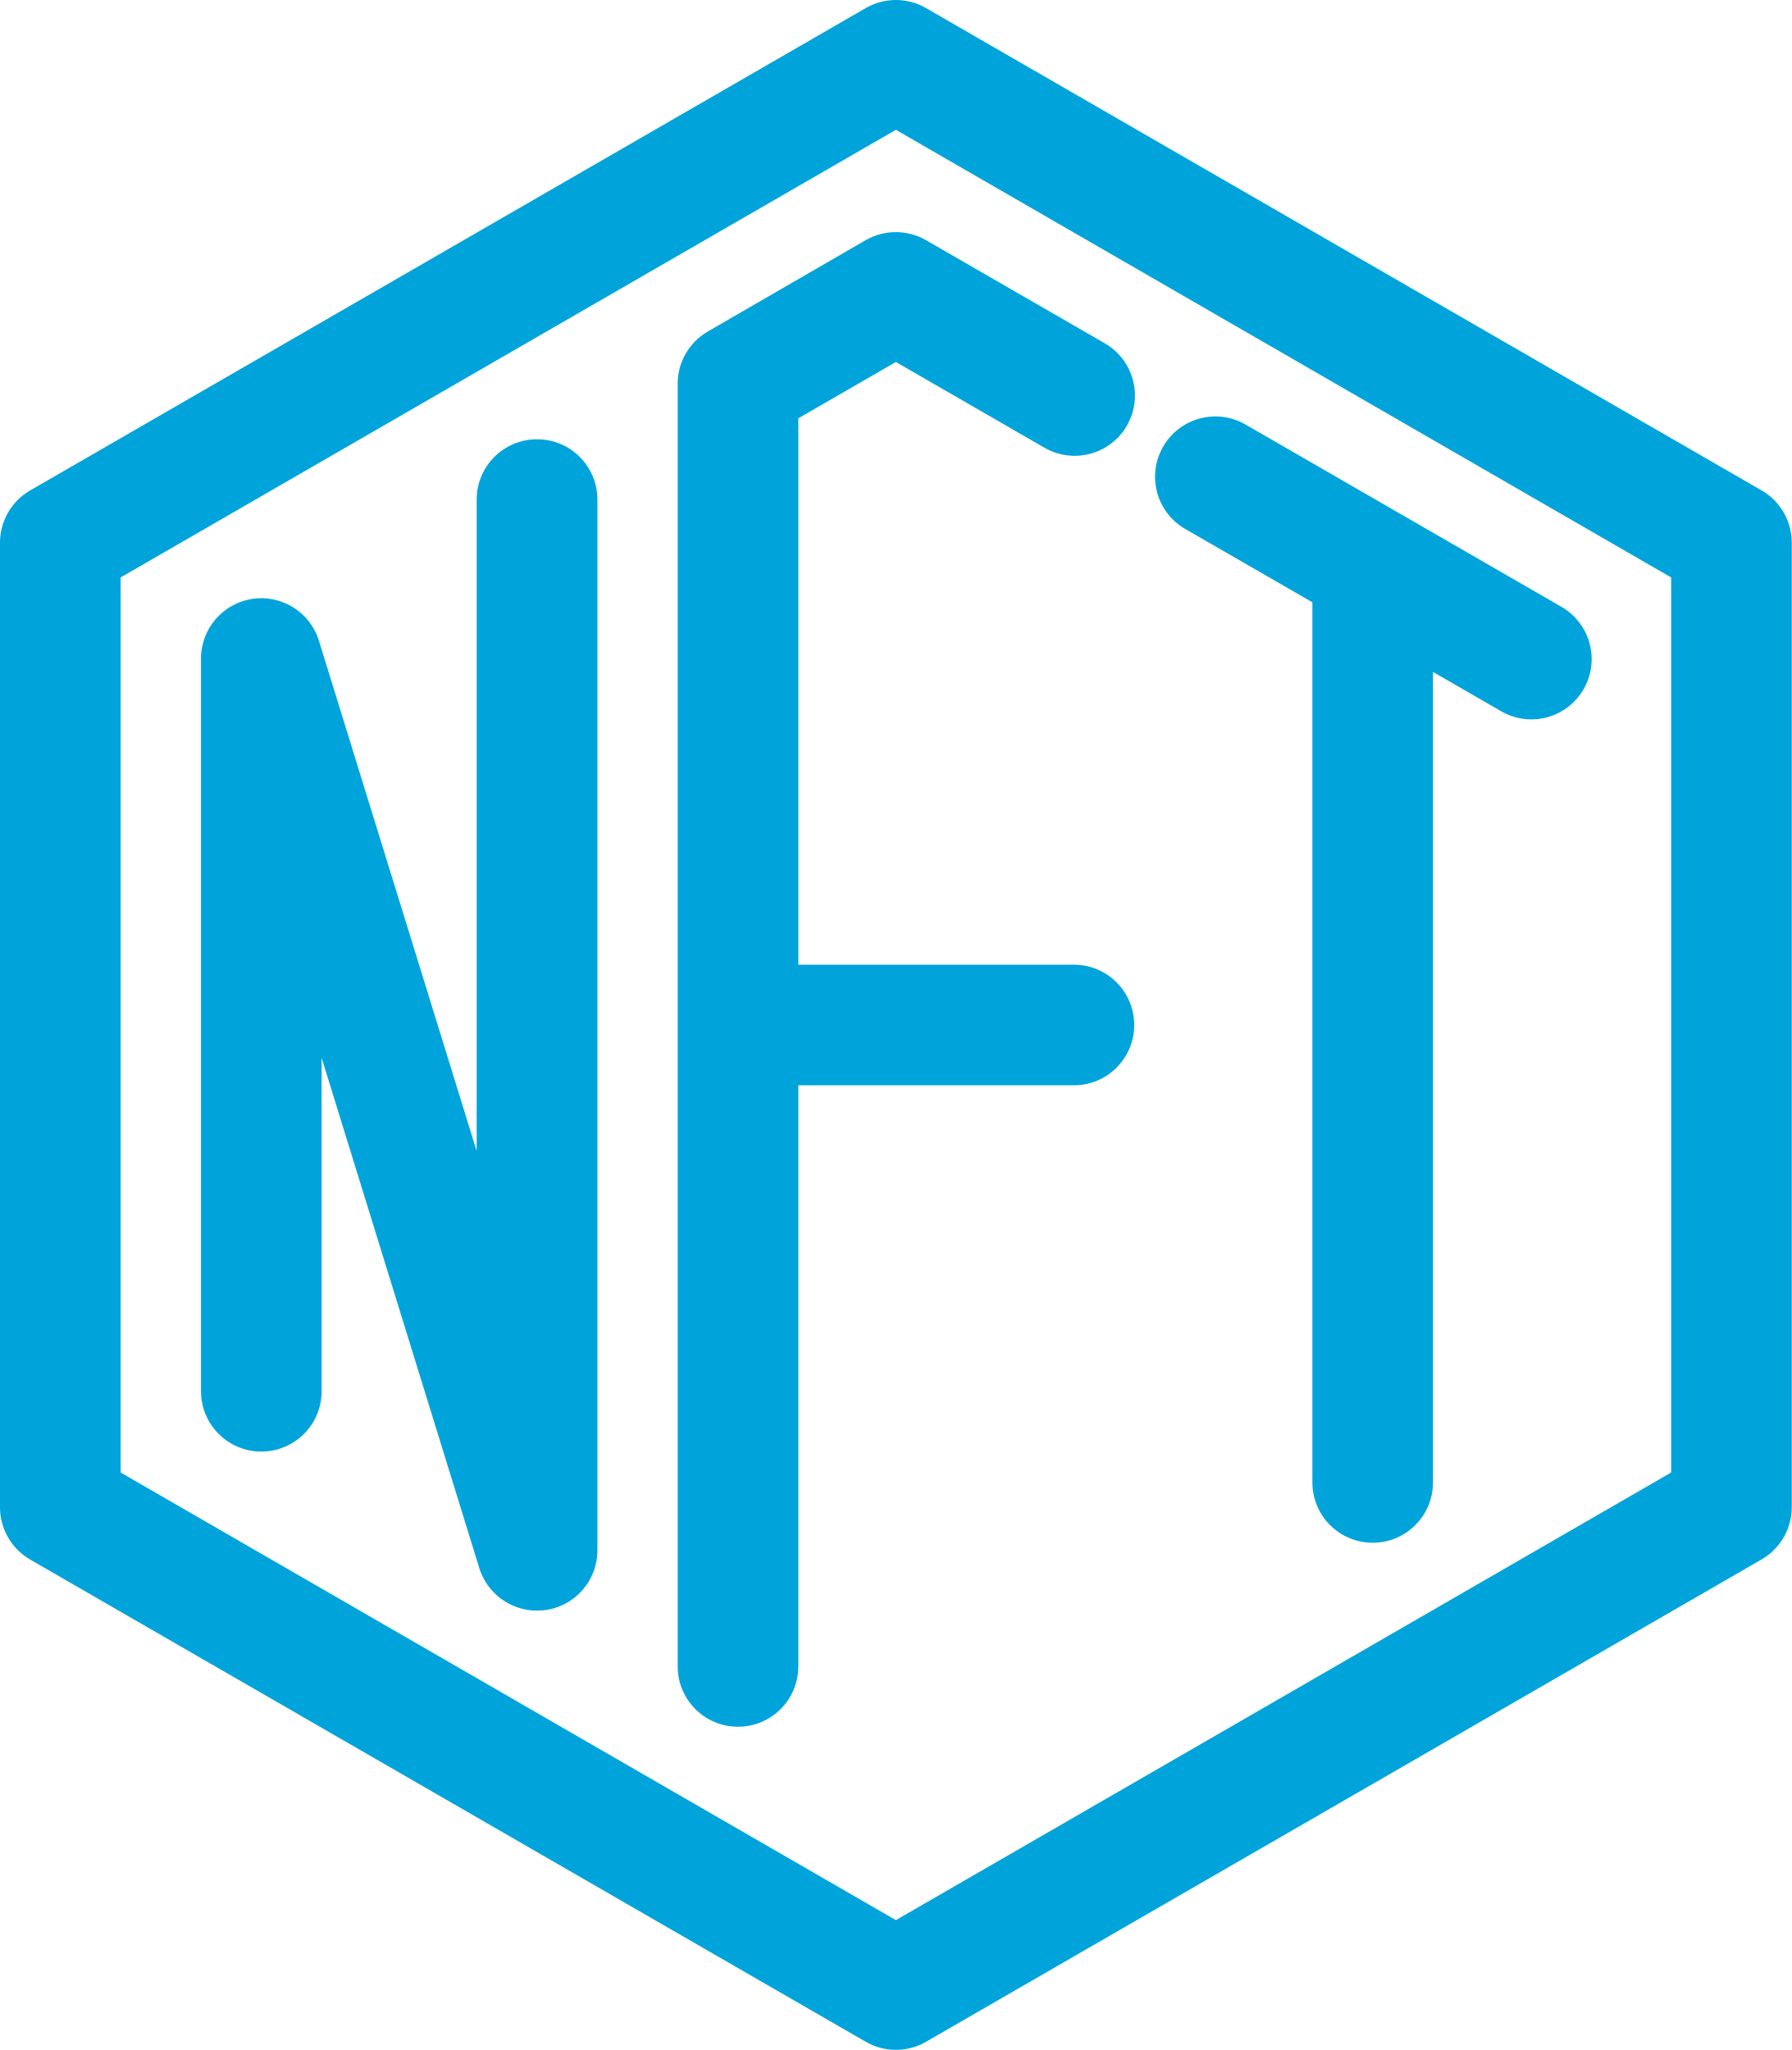
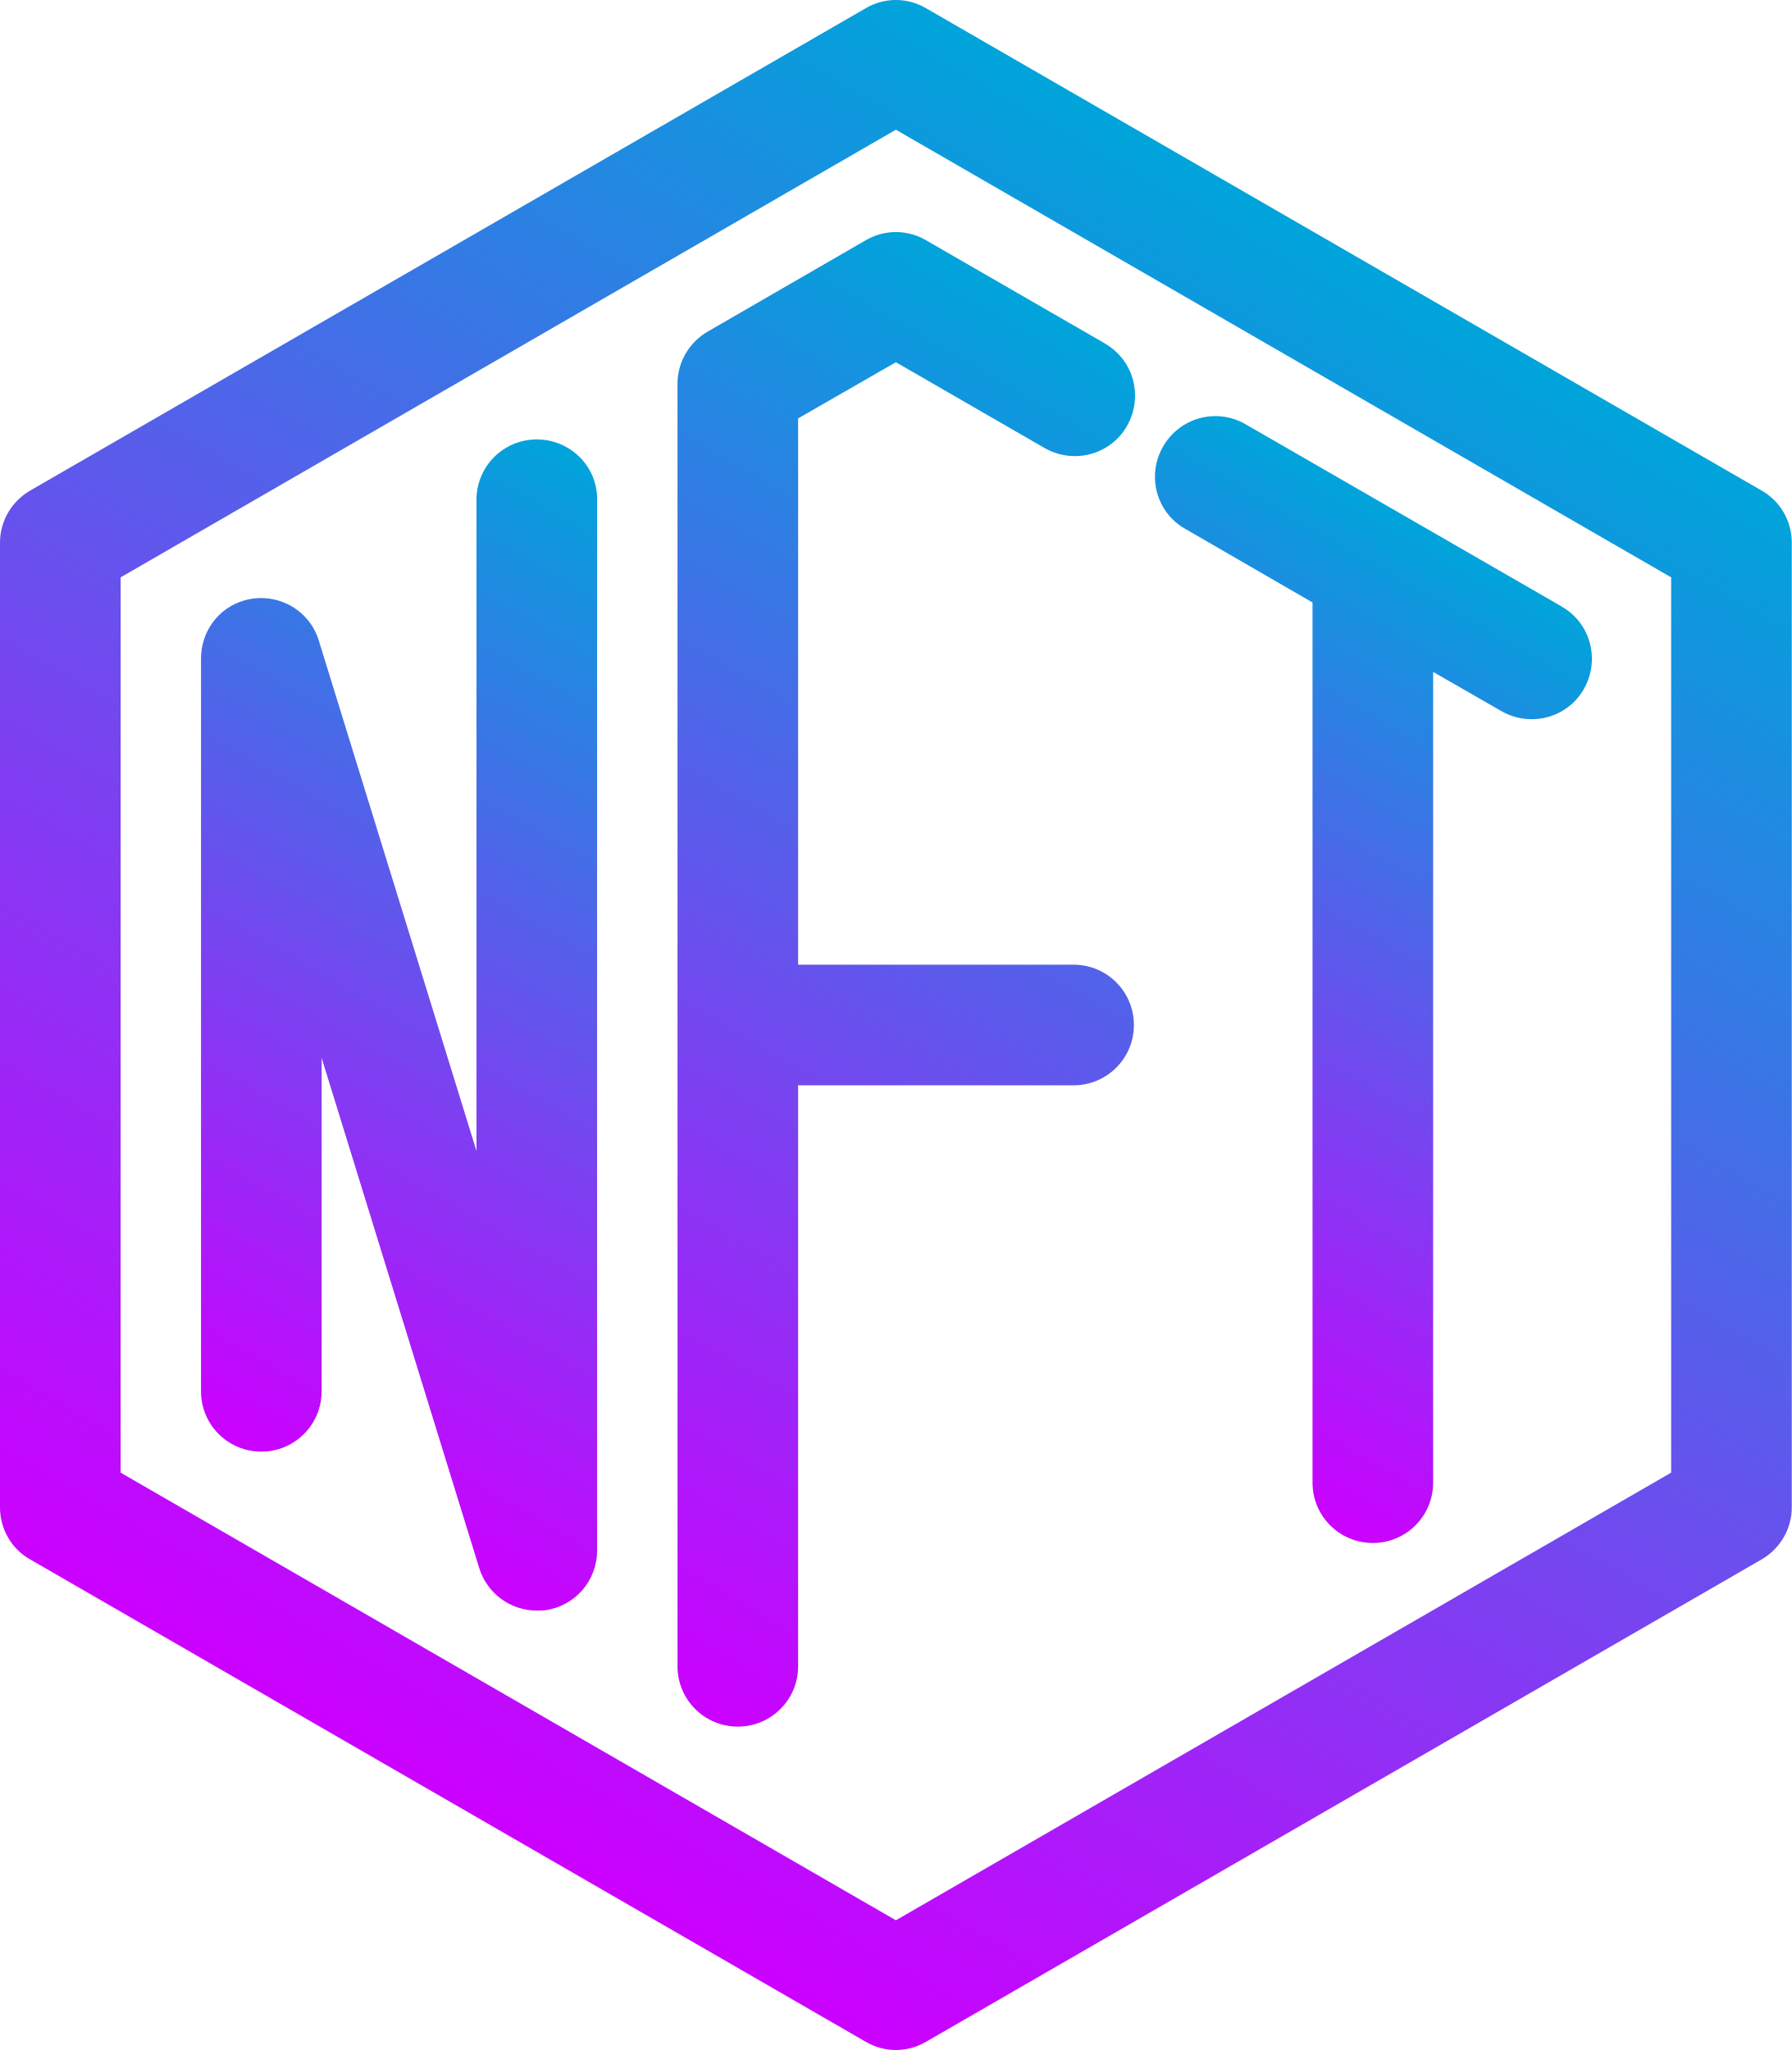
- <svg xmlns="http://www.w3.org/2000/svg" viewBox="0 0 392.2 448.8">
-   <defs>
-     <style>.cls-1{fill:#00a4db;}</style>
-   </defs>
-   <g id="Layer_2" data-name="Layer 2">
+ <svg xmlns="http://www.w3.org/2000/svg" version="1.1" id="Layer_1" x="0px" y="0px" viewBox="0 0 392.2 448.8" style="enable-background:new 0 0 392.2 448.8;" xml:space="preserve">
+   <style type="text/css">
+ 	.st0{fill:url(#SVGID_1_);}
+ 	.st1{fill:url(#SVGID_00000089542786207059259950000003828973582108914826_);}
+ 	.st2{fill:url(#SVGID_00000019661438486016921810000001947317536374615952_);}
+ 	.st3{fill:url(#SVGID_00000016035685758926777640000018102438744928443548_);}
+ </style>
+   <g id="Layer_2_00000075883949887080928200000000855811795759954062_">
    <g id="NFT">
-       <path class="cls-1" d="M385.6,107.37,202.7,1.77a13.19,13.19,0,0,0-13.2,0L6.6,107.37A13.19,13.19,0,0,0,0,118.8V330a13.22,13.22,0,0,0,6.6,11.43L189.5,447a13.19,13.19,0,0,0,13.2,0l182.9-105.6A13.22,13.22,0,0,0,392.2,330V118.8A13.19,13.19,0,0,0,385.6,107.37Zm-19.8,215-169.7,98-169.7-98V126.42l169.7-98,169.7,98Z" />
-       <path class="cls-1" d="M259.27,115.71l28,16.15V324.55a13.2,13.2,0,0,0,26.4,0V147.1l14.77,8.53a13.2,13.2,0,1,0,13.2-22.86L272.47,92.85a13.2,13.2,0,0,0-13.2,22.86Z" />
-       <path class="cls-1" d="M189.5,52.57l-34.56,20A13.17,13.17,0,0,0,148.34,84V364.83a13.2,13.2,0,0,0,26.4,0V237.6h60.33a13.2,13.2,0,1,0,0-26.4H174.74V91.58L196.1,79.25l32.37,18.68a13.2,13.2,0,1,0,13.2-22.86l-39-22.5A13.24,13.24,0,0,0,189.5,52.57Z" />
-       <path class="cls-1" d="M117.54,96.17a13.2,13.2,0,0,0-13.2,13.2V252L69.82,140.3A13.2,13.2,0,0,0,44,144.2V304.59a13.2,13.2,0,1,0,26.4,0v-73l34.52,111.72a13.21,13.21,0,0,0,12.61,9.3,14.61,14.61,0,0,0,2-.14,13.21,13.21,0,0,0,11.24-13.06V109.37A13.21,13.21,0,0,0,117.54,96.17Z" />
+       <linearGradient id="SVGID_1_" gradientUnits="userSpaceOnUse" x1="98.041" y1="394.224" x2="294.143" y2="54.565">
+         <stop offset="0" style="stop-color:#CC00FF" />
+         <stop offset="1" style="stop-color:#00A4DB" />
+       </linearGradient>
+       <path class="st0" d="M385.6,107.4L202.7,1.8c-4.1-2.4-9.1-2.4-13.2,0L6.6,107.4c-4.1,2.4-6.6,6.7-6.6,11.4V330    c0,4.7,2.5,9.1,6.6,11.4L189.5,447c4.1,2.4,9.1,2.4,13.2,0l182.9-105.6c4.1-2.4,6.6-6.7,6.6-11.4V118.8    C392.2,114.1,389.7,109.7,385.6,107.4z M365.8,322.4l-169.7,98l-169.7-98V126.4l169.7-98l169.7,98V322.4z" />
+       <linearGradient id="SVGID_00000146491220719003049270000005126868235923462319_" gradientUnits="userSpaceOnUse" x1="233.288" y1="300.998" x2="333.222" y2="127.908">
+         <stop offset="0" style="stop-color:#CC00FF" />
+         <stop offset="1" style="stop-color:#00A4DB" />
+       </linearGradient>
+       <path style="fill:url(#SVGID_00000146491220719003049270000005126868235923462319_);" d="M259.3,115.7l28,16.2v192.7    c0,7.3,5.9,13.2,13.2,13.2c7.3,0,13.2-5.9,13.2-13.2V147.1l14.8,8.5c6.3,3.7,14.4,1.7,18.1-4.6c3.7-6.3,1.7-14.4-4.6-18.1    c-0.1-0.1-0.2-0.1-0.3-0.2l-69.2-39.9c-6.4-3.6-14.4-1.3-18,5.1C251,104.2,253.1,112.1,259.3,115.7z" />
+       <linearGradient id="SVGID_00000178887796788946754970000011994482373275263373_" gradientUnits="userSpaceOnUse" x1="94.138" y1="341.152" x2="246.239" y2="77.706">
+         <stop offset="0" style="stop-color:#CC00FF" />
+         <stop offset="1" style="stop-color:#00A4DB" />
+       </linearGradient>
+       <path style="fill:url(#SVGID_00000178887796788946754970000011994482373275263373_);" d="M189.5,52.6l-34.6,20    c-4.1,2.4-6.6,6.7-6.6,11.4v280.8c0,7.3,5.9,13.2,13.2,13.2c7.3,0,13.2-5.9,13.2-13.2V237.6h60.3c7.3,0,13.2-5.9,13.2-13.2    c0-7.3-5.9-13.2-13.2-13.2c0,0,0,0,0,0h-60.3V91.6l21.4-12.3l32.4,18.7c6.3,3.7,14.4,1.7,18.1-4.6c3.7-6.3,1.7-14.4-4.6-18.1    c-0.1-0.1-0.2-0.1-0.3-0.2l-39-22.5C198.6,50.2,193.6,50.2,189.5,52.6z" />
+       <linearGradient id="SVGID_00000031912973117713614140000001607245415798279859_" gradientUnits="userSpaceOnUse" x1="46.045" y1="313.394" x2="158.87" y2="117.974">
+         <stop offset="0" style="stop-color:#CC00FF" />
+         <stop offset="1" style="stop-color:#00A4DB" />
+       </linearGradient>
+       <path style="fill:url(#SVGID_00000031912973117713614140000001607245415798279859_);" d="M117.5,96.2c-7.3,0-13.2,5.9-13.2,13.2    V252L69.8,140.3c-2.1-7-9.5-10.9-16.5-8.8c-5.6,1.7-9.3,6.8-9.3,12.7v160.4c0,7.3,5.9,13.2,13.2,13.2s13.2-5.9,13.2-13.2v-73    l34.5,111.7c1.7,5.5,6.8,9.3,12.6,9.3c0.7,0,1.3,0,2-0.1c6.5-1,11.2-6.5,11.2-13.1v-230C130.8,102.1,124.8,96.2,117.5,96.2    C117.5,96.2,117.5,96.2,117.5,96.2z" />
    </g>
  </g>
</svg>
